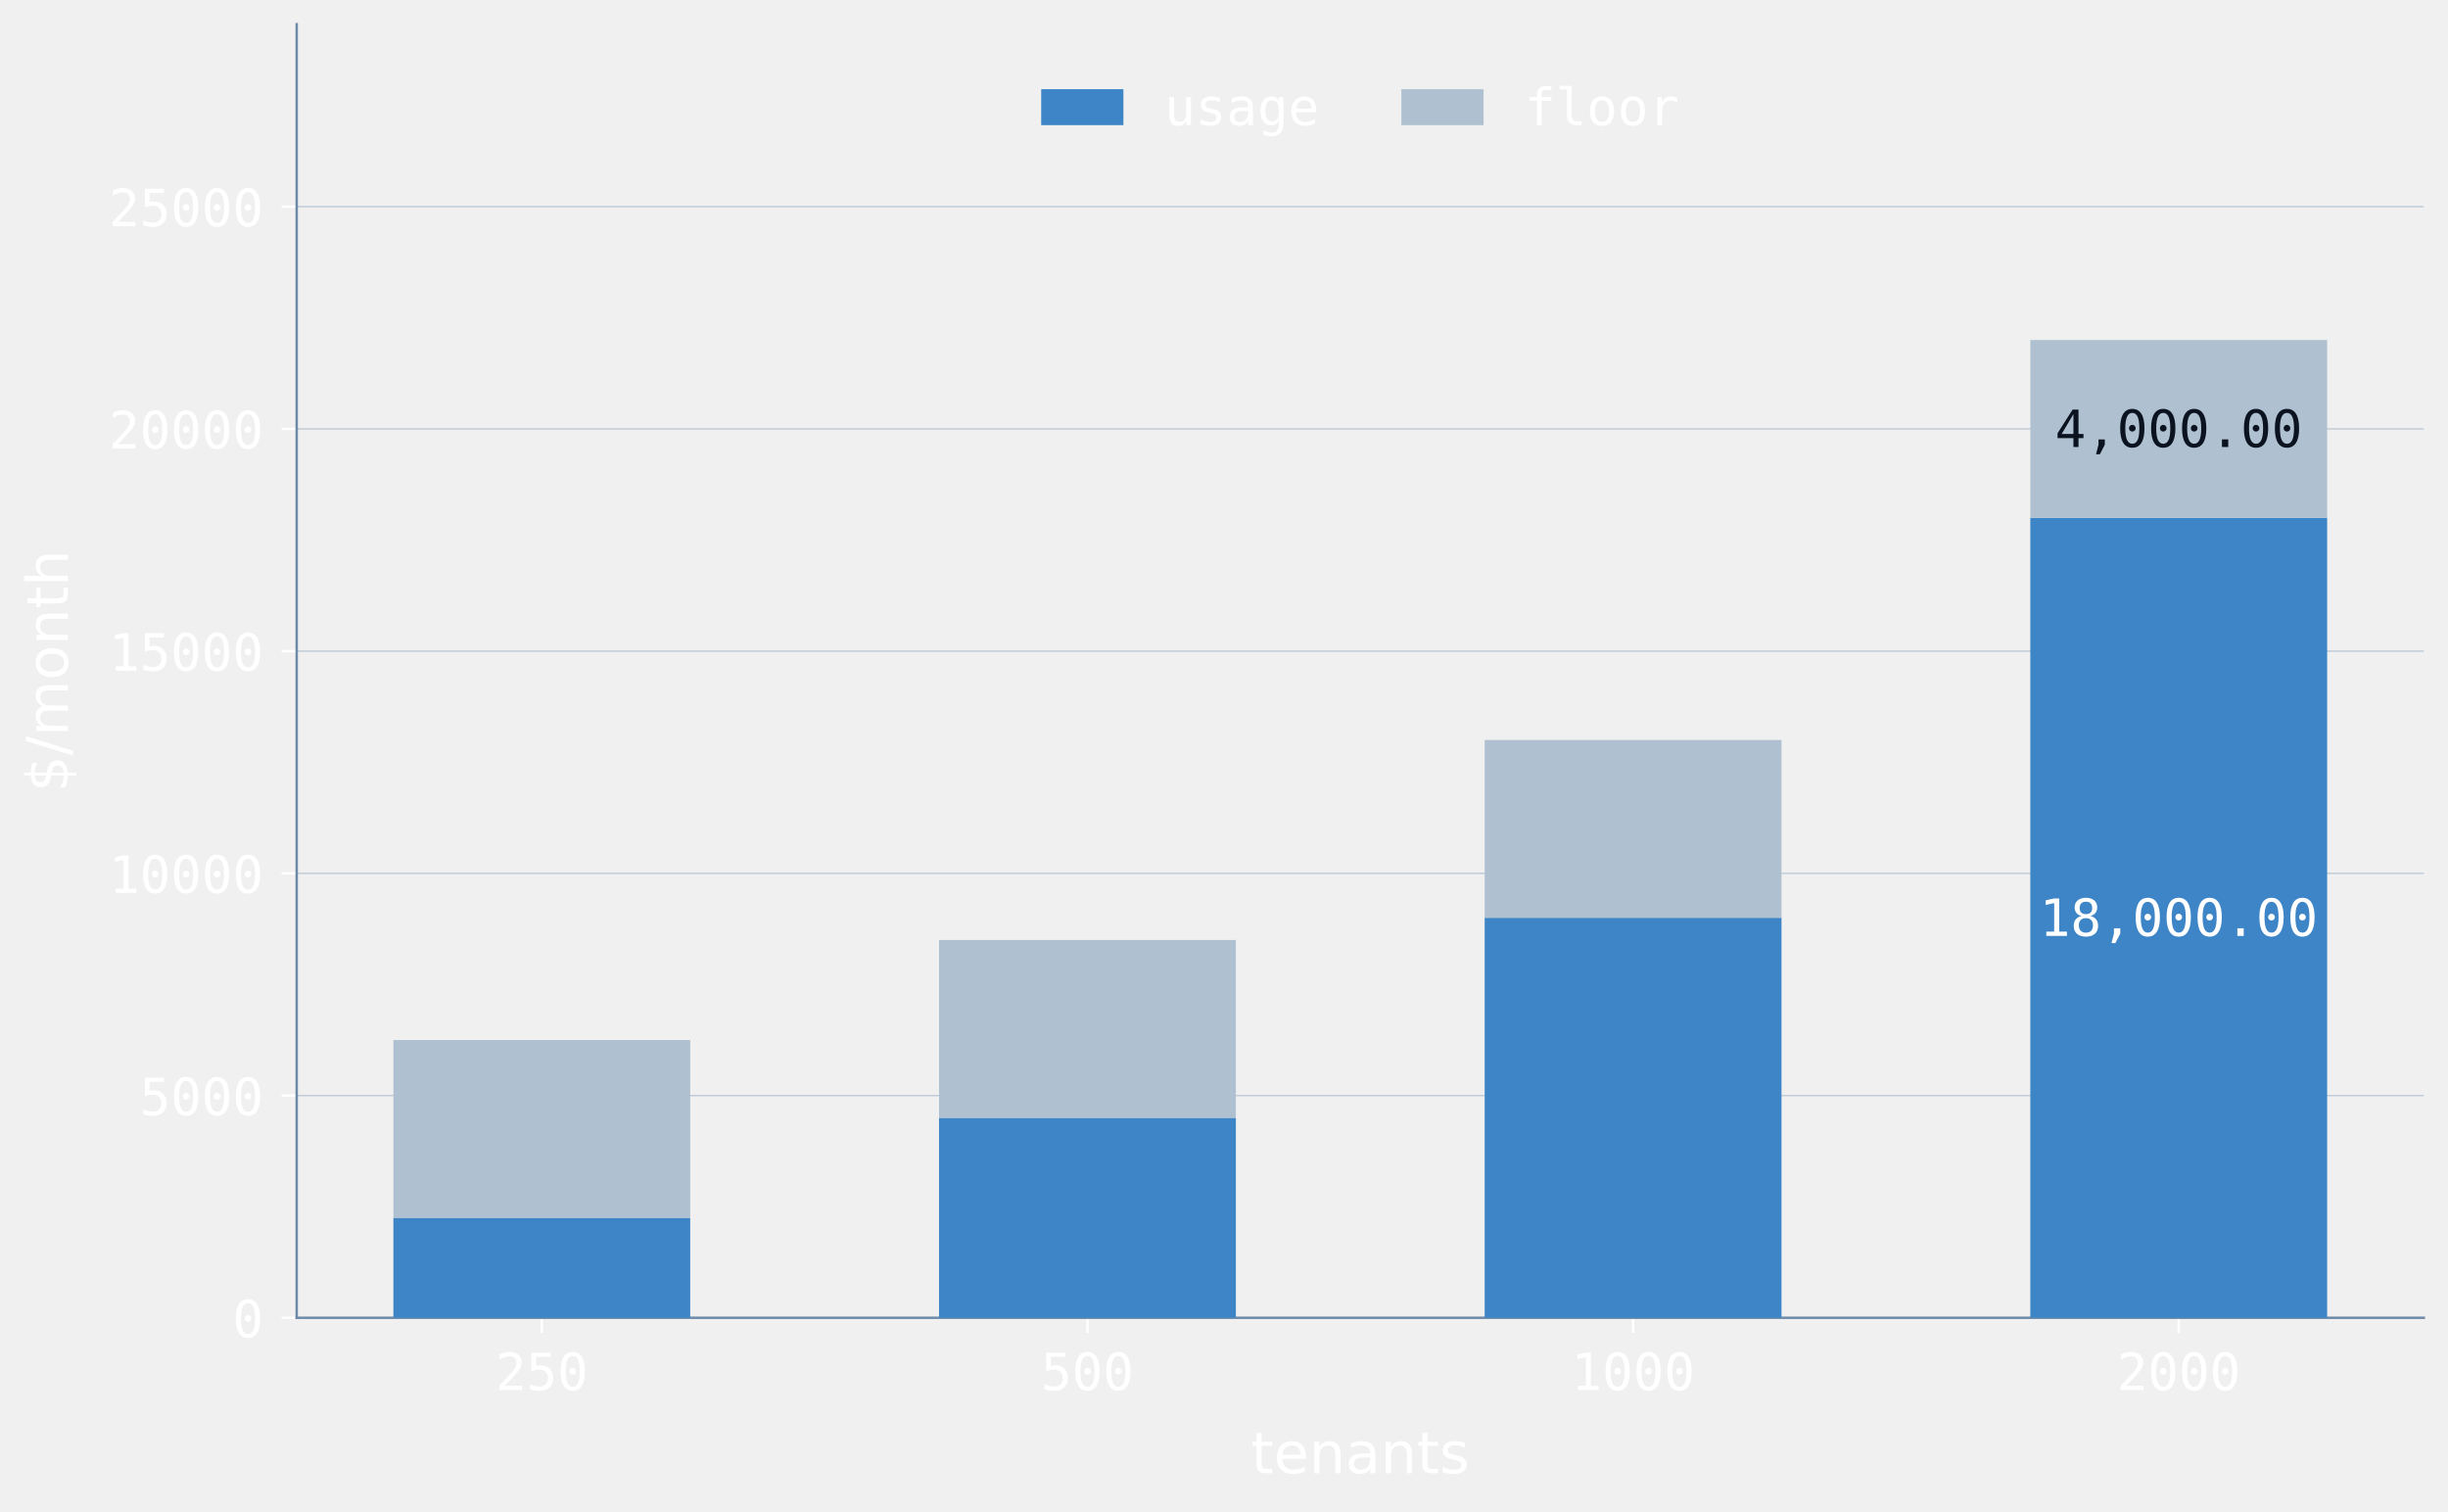
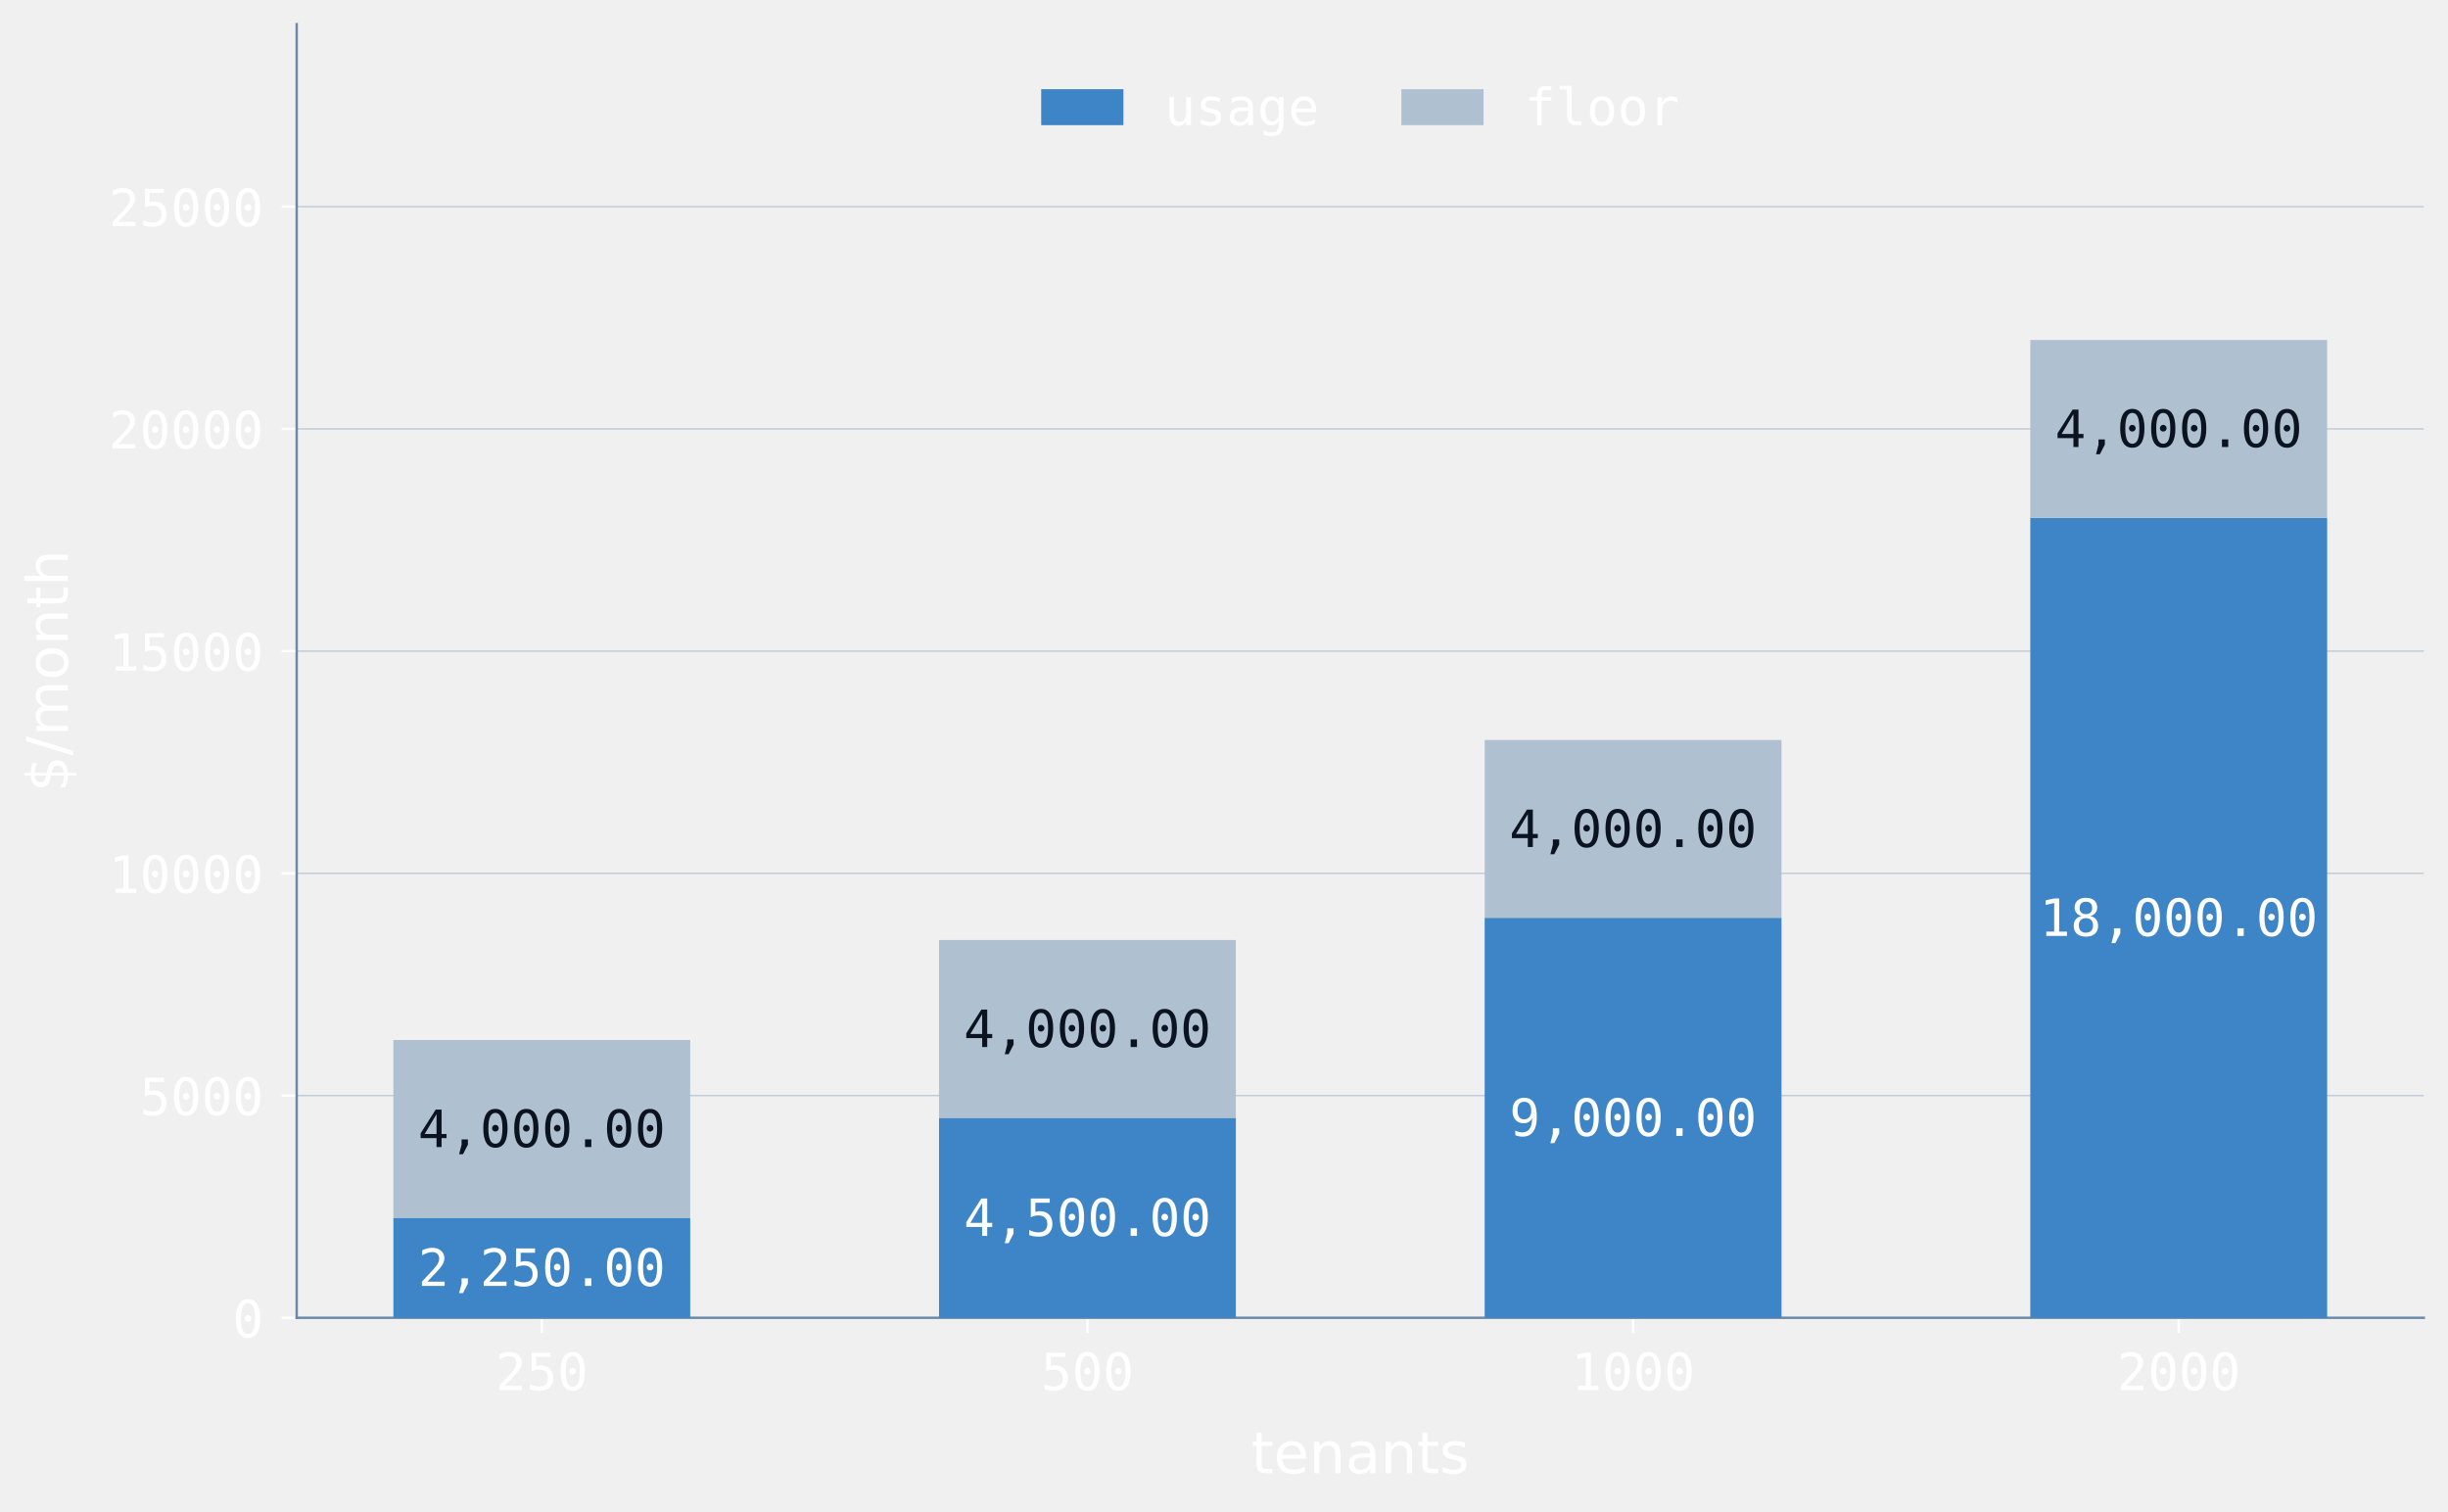
<svg xmlns="http://www.w3.org/2000/svg" xmlns:xlink="http://www.w3.org/1999/xlink" width="1620pt" height="1000pt" viewBox="0 0 1620 1000" version="1.1">
  <defs>
    <style type="text/css">*{stroke-linejoin: round; stroke-linecap: butt}</style>
  </defs>
  <g id="figure_1">
    <g id="patch_1">
      <path d="M 0 1000  L 1620 1000  L 1620 0  L 0 0  L 0 1000  z " style="fill: none" />
    </g>
    <g id="axes_1">
      <g id="patch_2">
        <path d="M 196.348 872  L 1604 872  L 1604 16  L 196.348 16  L 196.348 872  z " style="fill: none" />
      </g>
      <g id="matplotlib.axis_1">
        <g id="xtick_1">
          <g id="line2d_1">
            <defs>
              <path id="mb8e4c66821" d="M 0 0  L 0 10  " style="stroke: #ffffff; stroke-width: 1.6" />
            </defs>
            <g>
              <use xlink:href="#mb8e4c66821" x="358.547" y="872" style="fill: #ffffff; stroke: #ffffff; stroke-width: 1.6" />
            </g>
          </g>
          <g id="text_1">
            <text style="font-size: 34px; font-family: 'IBM Plex Mono', 'DejaVu Sans Mono', 'Bitstream Vera Sans Mono', 'Computer Modern Typewriter', 'Andale Mono', 'Nimbus Mono L', 'Courier New', 'Courier', 'Fixed', 'Terminal', monospace; text-anchor: middle; fill: #ffffff" x="358.547" y="919.832" transform="rotate(-0 358.5474 919.832)">250</text>
          </g>
        </g>
        <g id="xtick_2">
          <g id="line2d_2">
            <g>
              <use xlink:href="#mb8e4c66821" x="719.632" y="872" style="fill: #ffffff; stroke: #ffffff; stroke-width: 1.6" />
            </g>
          </g>
          <g id="text_2">
            <text style="font-size: 34px; font-family: 'IBM Plex Mono', 'DejaVu Sans Mono', 'Bitstream Vera Sans Mono', 'Computer Modern Typewriter', 'Andale Mono', 'Nimbus Mono L', 'Courier New', 'Courier', 'Fixed', 'Terminal', monospace; text-anchor: middle; fill: #ffffff" x="719.632" y="919.832" transform="rotate(-0 719.6319 919.832)">500</text>
          </g>
        </g>
        <g id="xtick_3">
          <g id="line2d_3">
            <g>
              <use xlink:href="#mb8e4c66821" x="1080.716" y="872" style="fill: #ffffff; stroke: #ffffff; stroke-width: 1.6" />
            </g>
          </g>
          <g id="text_3">
            <text style="font-size: 34px; font-family: 'IBM Plex Mono', 'DejaVu Sans Mono', 'Bitstream Vera Sans Mono', 'Computer Modern Typewriter', 'Andale Mono', 'Nimbus Mono L', 'Courier New', 'Courier', 'Fixed', 'Terminal', monospace; text-anchor: middle; fill: #ffffff" x="1080.716" y="919.832" transform="rotate(-0 1080.716 919.832)">1000</text>
          </g>
        </g>
        <g id="xtick_4">
          <g id="line2d_4">
            <g>
              <use xlink:href="#mb8e4c66821" x="1441.801" y="872" style="fill: #ffffff; stroke: #ffffff; stroke-width: 1.6" />
            </g>
          </g>
          <g id="text_4">
            <text style="font-size: 34px; font-family: 'IBM Plex Mono', 'DejaVu Sans Mono', 'Bitstream Vera Sans Mono', 'Computer Modern Typewriter', 'Andale Mono', 'Nimbus Mono L', 'Courier New', 'Courier', 'Fixed', 'Terminal', monospace; text-anchor: middle; fill: #ffffff" x="1441.801" y="919.832" transform="rotate(-0 1441.801 919.832)">2000</text>
          </g>
        </g>
        <g id="text_5">
          <text style="font-size: 38px; font-family: 'Poppins', sans-serif, 'DejaVu Sans'; text-anchor: middle; fill: #ffffff" x="900.174" y="974.871" transform="rotate(-0 900.1741 974.8711)">tenants</text>
        </g>
      </g>
      <g id="matplotlib.axis_2">
        <g id="ytick_1">
          <g id="line2d_5">
            <path d="M 196.348 872  L 1604 872  " clip-path="url(#pdb2b58d8f8)" style="fill: none; stroke: #6c8aa8; stroke-opacity: 0.35; stroke-linecap: square" />
          </g>
          <g id="line2d_6">
            <defs>
              <path id="m7a5e694007" d="M 0 0  L -10 0  " style="stroke: #ffffff; stroke-width: 1.6" />
            </defs>
            <g>
              <use xlink:href="#m7a5e694007" x="196.348" y="872" style="fill: #ffffff; stroke: #ffffff; stroke-width: 1.6" />
            </g>
          </g>
          <g id="text_6">
            <text style="font-size: 34px; font-family: 'IBM Plex Mono', 'DejaVu Sans Mono', 'Bitstream Vera Sans Mono', 'Computer Modern Typewriter', 'Andale Mono', 'Nimbus Mono L', 'Courier New', 'Courier', 'Fixed', 'Terminal', monospace; text-anchor: end; fill: #ffffff" x="174.348" y="884.916" transform="rotate(-0 174.3483 884.916)">0</text>
          </g>
        </g>
        <g id="ytick_2">
          <g id="line2d_7">
            <path d="M 196.348 724.951  L 1604 724.951  " clip-path="url(#pdb2b58d8f8)" style="fill: none; stroke: #6c8aa8; stroke-opacity: 0.35; stroke-linecap: square" />
          </g>
          <g id="line2d_8">
            <g>
              <use xlink:href="#m7a5e694007" x="196.348" y="724.951" style="fill: #ffffff; stroke: #ffffff; stroke-width: 1.6" />
            </g>
          </g>
          <g id="text_7">
            <text style="font-size: 34px; font-family: 'IBM Plex Mono', 'DejaVu Sans Mono', 'Bitstream Vera Sans Mono', 'Computer Modern Typewriter', 'Andale Mono', 'Nimbus Mono L', 'Courier New', 'Courier', 'Fixed', 'Terminal', monospace; text-anchor: end; fill: #ffffff" x="174.348" y="737.867" transform="rotate(-0 174.3483 737.8673)">5000</text>
          </g>
        </g>
        <g id="ytick_3">
          <g id="line2d_9">
            <path d="M 196.348 577.903  L 1604 577.903  " clip-path="url(#pdb2b58d8f8)" style="fill: none; stroke: #6c8aa8; stroke-opacity: 0.35; stroke-linecap: square" />
          </g>
          <g id="line2d_10">
            <g>
              <use xlink:href="#m7a5e694007" x="196.348" y="577.903" style="fill: #ffffff; stroke: #ffffff; stroke-width: 1.6" />
            </g>
          </g>
          <g id="text_8">
            <text style="font-size: 34px; font-family: 'IBM Plex Mono', 'DejaVu Sans Mono', 'Bitstream Vera Sans Mono', 'Computer Modern Typewriter', 'Andale Mono', 'Nimbus Mono L', 'Courier New', 'Courier', 'Fixed', 'Terminal', monospace; text-anchor: end; fill: #ffffff" x="174.348" y="590.819" transform="rotate(-0 174.3483 590.8186)">10000</text>
          </g>
        </g>
        <g id="ytick_4">
          <g id="line2d_11">
            <path d="M 196.348 430.854  L 1604 430.854  " clip-path="url(#pdb2b58d8f8)" style="fill: none; stroke: #6c8aa8; stroke-opacity: 0.35; stroke-linecap: square" />
          </g>
          <g id="line2d_12">
            <g>
              <use xlink:href="#m7a5e694007" x="196.348" y="430.854" style="fill: #ffffff; stroke: #ffffff; stroke-width: 1.6" />
            </g>
          </g>
          <g id="text_9">
            <text style="font-size: 34px; font-family: 'IBM Plex Mono', 'DejaVu Sans Mono', 'Bitstream Vera Sans Mono', 'Computer Modern Typewriter', 'Andale Mono', 'Nimbus Mono L', 'Courier New', 'Courier', 'Fixed', 'Terminal', monospace; text-anchor: end; fill: #ffffff" x="174.348" y="443.77" transform="rotate(-0 174.3483 443.7699)">15000</text>
          </g>
        </g>
        <g id="ytick_5">
          <g id="line2d_13">
            <path d="M 196.348 283.805  L 1604 283.805  " clip-path="url(#pdb2b58d8f8)" style="fill: none; stroke: #6c8aa8; stroke-opacity: 0.35; stroke-linecap: square" />
          </g>
          <g id="line2d_14">
            <g>
              <use xlink:href="#m7a5e694007" x="196.348" y="283.805" style="fill: #ffffff; stroke: #ffffff; stroke-width: 1.6" />
            </g>
          </g>
          <g id="text_10">
            <text style="font-size: 34px; font-family: 'IBM Plex Mono', 'DejaVu Sans Mono', 'Bitstream Vera Sans Mono', 'Computer Modern Typewriter', 'Andale Mono', 'Nimbus Mono L', 'Courier New', 'Courier', 'Fixed', 'Terminal', monospace; text-anchor: end; fill: #ffffff" x="174.348" y="296.721" transform="rotate(-0 174.3483 296.7211)">20000</text>
          </g>
        </g>
        <g id="ytick_6">
          <g id="line2d_15">
            <path d="M 196.348 136.756  L 1604 136.756  " clip-path="url(#pdb2b58d8f8)" style="fill: none; stroke: #6c8aa8; stroke-opacity: 0.35; stroke-linecap: square" />
          </g>
          <g id="line2d_16">
            <g>
              <use xlink:href="#m7a5e694007" x="196.348" y="136.756" style="fill: #ffffff; stroke: #ffffff; stroke-width: 1.6" />
            </g>
          </g>
          <g id="text_11">
            <text style="font-size: 34px; font-family: 'IBM Plex Mono', 'DejaVu Sans Mono', 'Bitstream Vera Sans Mono', 'Computer Modern Typewriter', 'Andale Mono', 'Nimbus Mono L', 'Courier New', 'Courier', 'Fixed', 'Terminal', monospace; text-anchor: end; fill: #ffffff" x="174.348" y="149.672" transform="rotate(-0 174.3483 149.6724)">25000</text>
          </g>
        </g>
        <g id="text_12">
          <text style="font-size: 38px; font-family: 'Poppins', sans-serif, 'DejaVu Sans'; text-anchor: middle; fill: #ffffff" x="44.874" y="444" transform="rotate(-90 44.87406 444)">$/month</text>
        </g>
      </g>
      <g id="patch_3">
        <path d="M 196.348 872  L 196.348 16  " style="fill: none; stroke: #6c8aa8; stroke-width: 1.6; stroke-linejoin: miter; stroke-linecap: square" />
      </g>
      <g id="patch_4">
        <path d="M 196.348 872  L 1604 872  " style="fill: none; stroke: #6c8aa8; stroke-width: 1.6; stroke-linejoin: miter; stroke-linecap: square" />
      </g>
      <g id="patch_5">
        <path d="M 260.332 872  L 456.762 872  L 456.762 805.828  L 260.332 805.828  z " clip-path="url(#pdb2b58d8f8)" style="fill: #3d85c6" />
      </g>
      <g id="patch_6">
        <path d="M 621.417 872  L 817.847 872  L 817.847 739.656  L 621.417 739.656  z " clip-path="url(#pdb2b58d8f8)" style="fill: #3d85c6" />
      </g>
      <g id="patch_7">
        <path d="M 982.501 872  L 1178.931 872  L 1178.931 607.312  L 982.501 607.312  z " clip-path="url(#pdb2b58d8f8)" style="fill: #3d85c6" />
      </g>
      <g id="patch_8">
        <path d="M 1343.586 872  L 1540.016 872  L 1540.016 342.625  L 1343.586 342.625  z " clip-path="url(#pdb2b58d8f8)" style="fill: #3d85c6" />
      </g>
      <g id="patch_9">
        <path d="M 260.332 805.828  L 456.762 805.828  L 456.762 688.189  L 260.332 688.189  z " clip-path="url(#pdb2b58d8f8)" style="fill: #afc1d0" />
      </g>
      <g id="patch_10">
        <path d="M 621.417 739.656  L 817.847 739.656  L 817.847 622.017  L 621.417 622.017  z " clip-path="url(#pdb2b58d8f8)" style="fill: #afc1d0" />
      </g>
      <g id="patch_11">
        <path d="M 982.501 607.312  L 1178.931 607.312  L 1178.931 489.673  L 982.501 489.673  z " clip-path="url(#pdb2b58d8f8)" style="fill: #afc1d0" />
      </g>
      <g id="patch_12">
        <path d="M 1343.586 342.625  L 1540.016 342.625  L 1540.016 224.986  L 1343.586 224.986  z " clip-path="url(#pdb2b58d8f8)" style="fill: #afc1d0" />
      </g>
      <g id="text_13">
+         <text style="font-size: 34px; font-family: 'IBM Plex Mono', 'DejaVu Sans Mono', 'Bitstream Vera Sans Mono', 'Computer Modern Typewriter', 'Andale Mono', 'Nimbus Mono L', 'Courier New', 'Courier', 'Fixed', 'Terminal', monospace; text-anchor: middle; fill: #ffffff" x="358.547" y="850.914" transform="rotate(-0 358.5474 850.914)">2,250.00</text>
+       </g>
+       <g id="text_14">
+         <text style="font-size: 34px; font-family: 'IBM Plex Mono', 'DejaVu Sans Mono', 'Bitstream Vera Sans Mono', 'Computer Modern Typewriter', 'Andale Mono', 'Nimbus Mono L', 'Courier New', 'Courier', 'Fixed', 'Terminal', monospace; text-anchor: middle; fill: #0b1320" x="358.547" y="759.009" transform="rotate(-0 358.5474 759.0086)">4,000.00</text>
+       </g>
+       <g id="text_15">
+         <text style="font-size: 34px; font-family: 'IBM Plex Mono', 'DejaVu Sans Mono', 'Bitstream Vera Sans Mono', 'Computer Modern Typewriter', 'Andale Mono', 'Nimbus Mono L', 'Courier New', 'Courier', 'Fixed', 'Terminal', monospace; text-anchor: middle; fill: #ffffff" x="719.632" y="817.828" transform="rotate(-0 719.6319 817.8281)">4,500.00</text>
+       </g>
+       <g id="text_16">
+         <text style="font-size: 34px; font-family: 'IBM Plex Mono', 'DejaVu Sans Mono', 'Bitstream Vera Sans Mono', 'Computer Modern Typewriter', 'Andale Mono', 'Nimbus Mono L', 'Courier New', 'Courier', 'Fixed', 'Terminal', monospace; text-anchor: middle; fill: #0b1320" x="719.632" y="692.837" transform="rotate(-0 719.6319 692.8367)">4,000.00</text>
+       </g>
+       <g id="text_17">
+         <text style="font-size: 34px; font-family: 'IBM Plex Mono', 'DejaVu Sans Mono', 'Bitstream Vera Sans Mono', 'Computer Modern Typewriter', 'Andale Mono', 'Nimbus Mono L', 'Courier New', 'Courier', 'Fixed', 'Terminal', monospace; text-anchor: middle; fill: #ffffff" x="1080.716" y="751.656" transform="rotate(-0 1080.716 751.6562)">9,000.00</text>
+       </g>
+       <g id="text_18">
+         <text style="font-size: 34px; font-family: 'IBM Plex Mono', 'DejaVu Sans Mono', 'Bitstream Vera Sans Mono', 'Computer Modern Typewriter', 'Andale Mono', 'Nimbus Mono L', 'Courier New', 'Courier', 'Fixed', 'Terminal', monospace; text-anchor: middle; fill: #0b1320" x="1080.716" y="560.493" transform="rotate(-0 1080.716 560.4928)">4,000.00</text>
+       </g>
+       <g id="text_19">
        <text style="font-size: 34px; font-family: 'IBM Plex Mono', 'DejaVu Sans Mono', 'Bitstream Vera Sans Mono', 'Computer Modern Typewriter', 'Andale Mono', 'Nimbus Mono L', 'Courier New', 'Courier', 'Fixed', 'Terminal', monospace; text-anchor: middle; fill: #ffffff" x="1441.801" y="619.312" transform="rotate(-0 1441.801 619.3123)">18,000.00</text>
      </g>
-       <g id="text_14">
+       <g id="text_20">
        <text style="font-size: 34px; font-family: 'IBM Plex Mono', 'DejaVu Sans Mono', 'Bitstream Vera Sans Mono', 'Computer Modern Typewriter', 'Andale Mono', 'Nimbus Mono L', 'Courier New', 'Courier', 'Fixed', 'Terminal', monospace; text-anchor: middle; fill: #0b1320" x="1441.801" y="295.805" transform="rotate(-0 1441.801 295.8051)">4,000.00</text>
      </g>
      <g id="legend_1">
        <g id="patch_13">
          <path d="M 689.029 82.815  L 743.429 82.815  L 743.429 59.015  L 689.029 59.015  z " style="fill: #3d85c6" />
        </g>
-         <g id="text_15">
+         <g id="text_21">
          <text style="font-size: 34px; font-family: 'IBM Plex Mono', 'DejaVu Sans Mono', 'Bitstream Vera Sans Mono', 'Computer Modern Typewriter', 'Andale Mono', 'Nimbus Mono L', 'Courier New', 'Courier', 'Fixed', 'Terminal', monospace; text-anchor: start; fill: #ffffff" x="770.629" y="82.815" transform="rotate(-0 770.6288 82.81531)">usage</text>
        </g>
        <g id="patch_14">
          <path d="M 927.374 82.815  L 981.774 82.815  L 981.774 59.015  L 927.374 59.015  z " style="fill: #afc1d0" />
        </g>
-         <g id="text_16">
+         <g id="text_22">
          <text style="font-size: 34px; font-family: 'IBM Plex Mono', 'DejaVu Sans Mono', 'Bitstream Vera Sans Mono', 'Computer Modern Typewriter', 'Andale Mono', 'Nimbus Mono L', 'Courier New', 'Courier', 'Fixed', 'Terminal', monospace; text-anchor: start; fill: #ffffff" x="1008.974" y="82.815" transform="rotate(-0 1008.974 82.81531)">floor</text>
        </g>
      </g>
    </g>
  </g>
  <defs>
    <clipPath id="pdb2b58d8f8">
      <rect x="196.348" y="16" width="1407.652" height="856" />
    </clipPath>
  </defs>
</svg>
